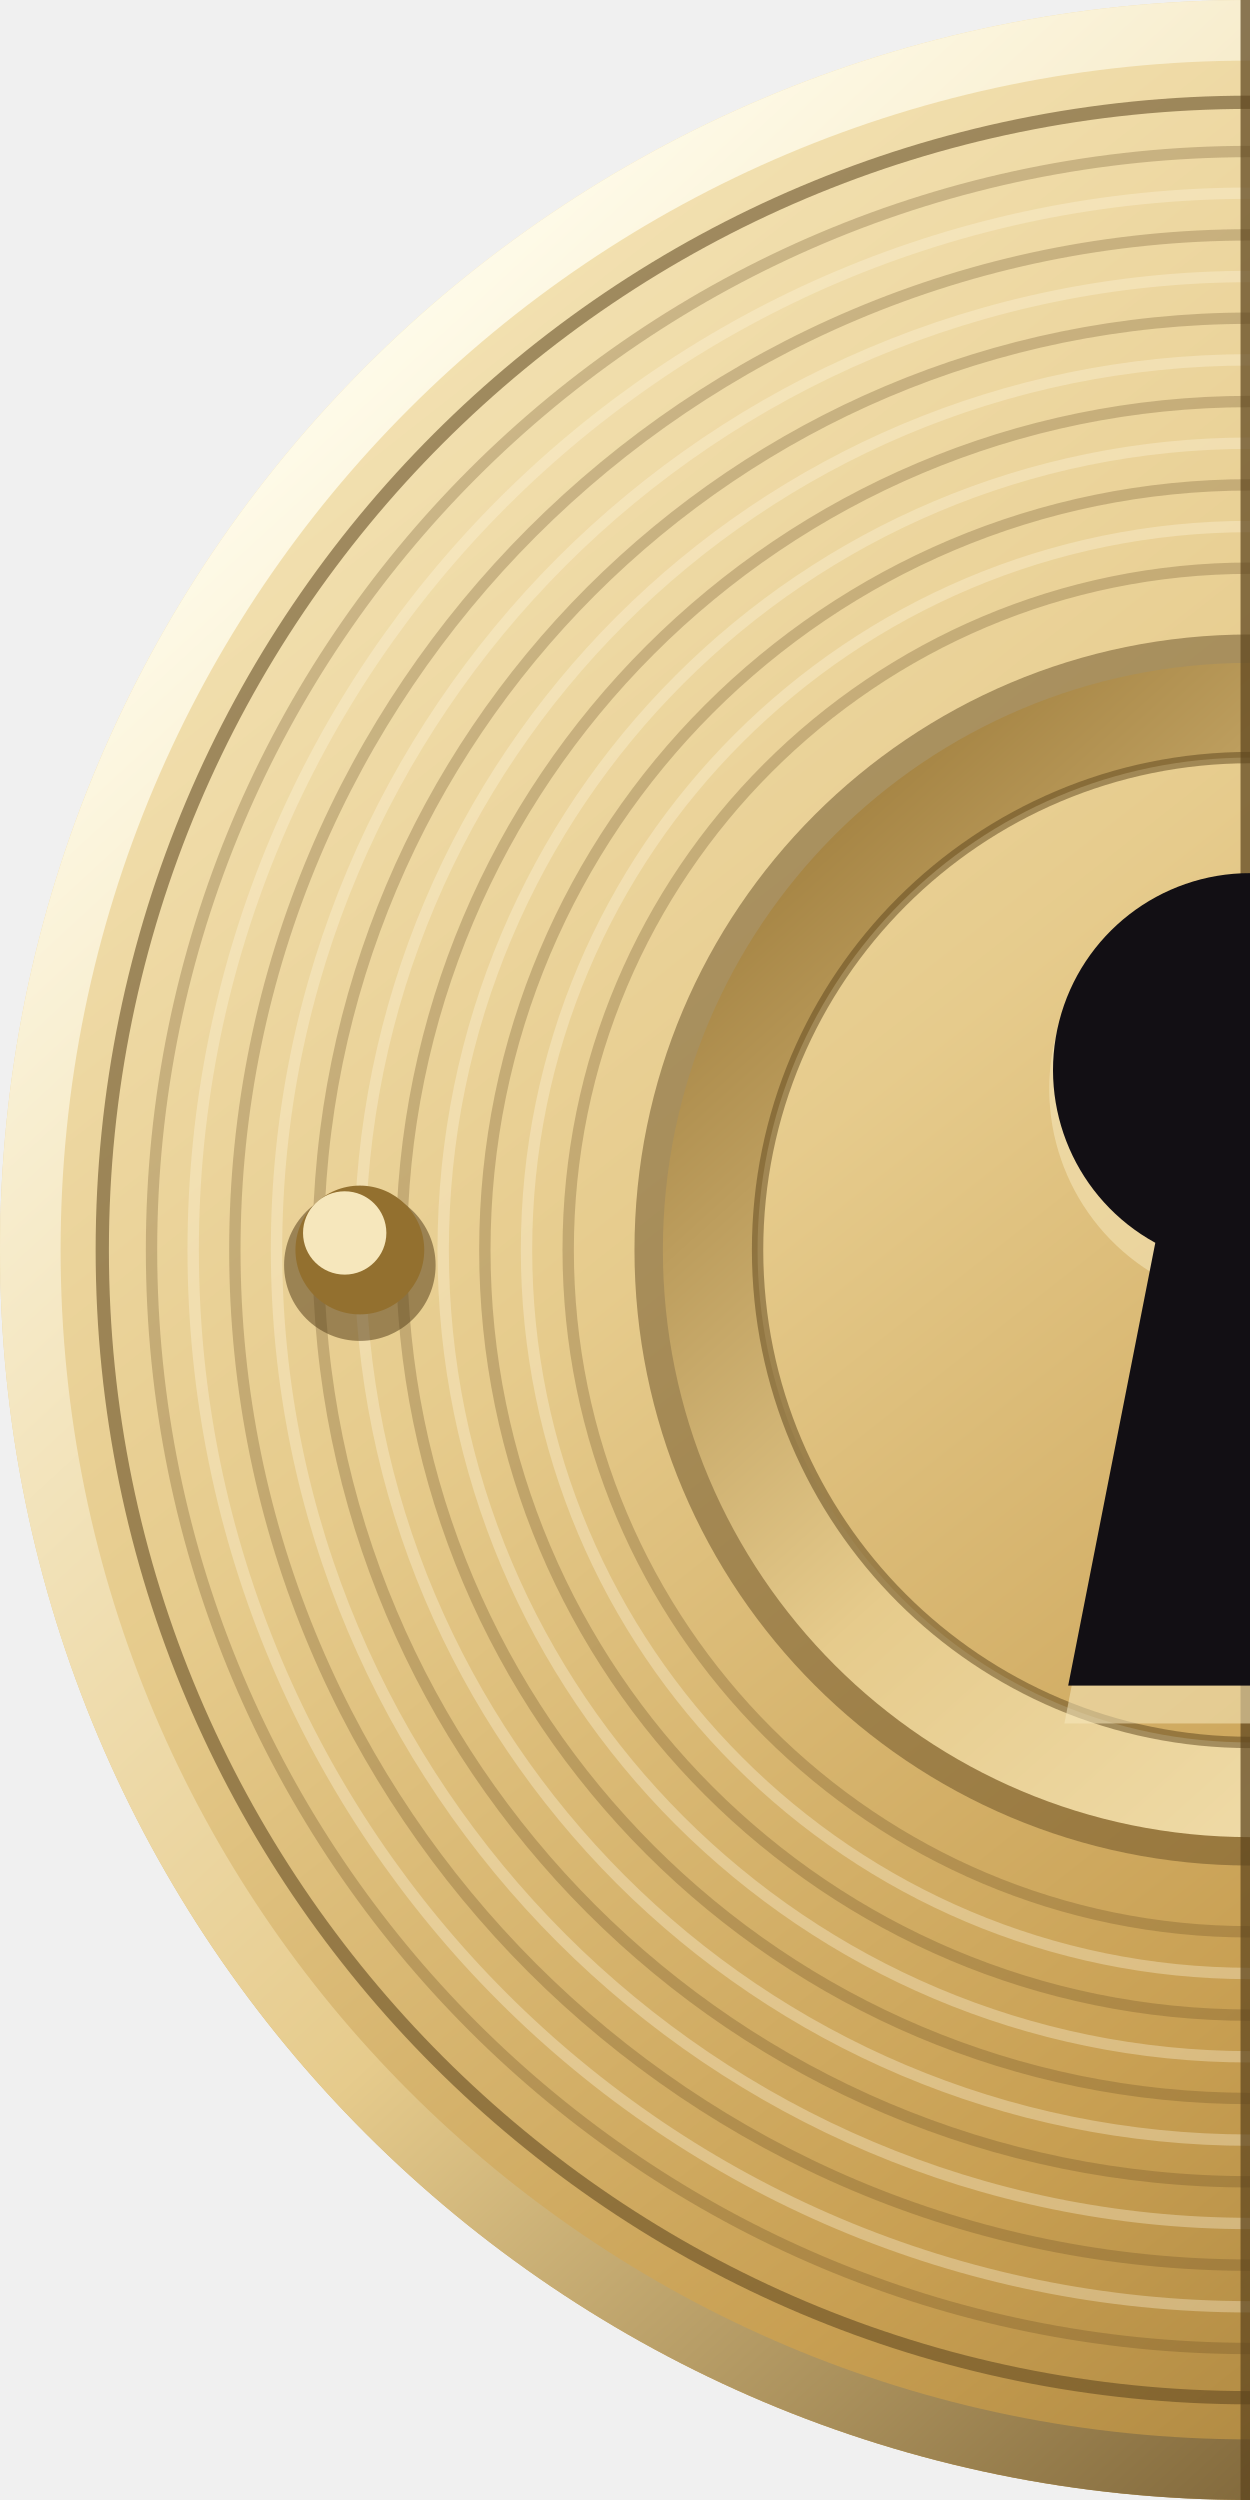
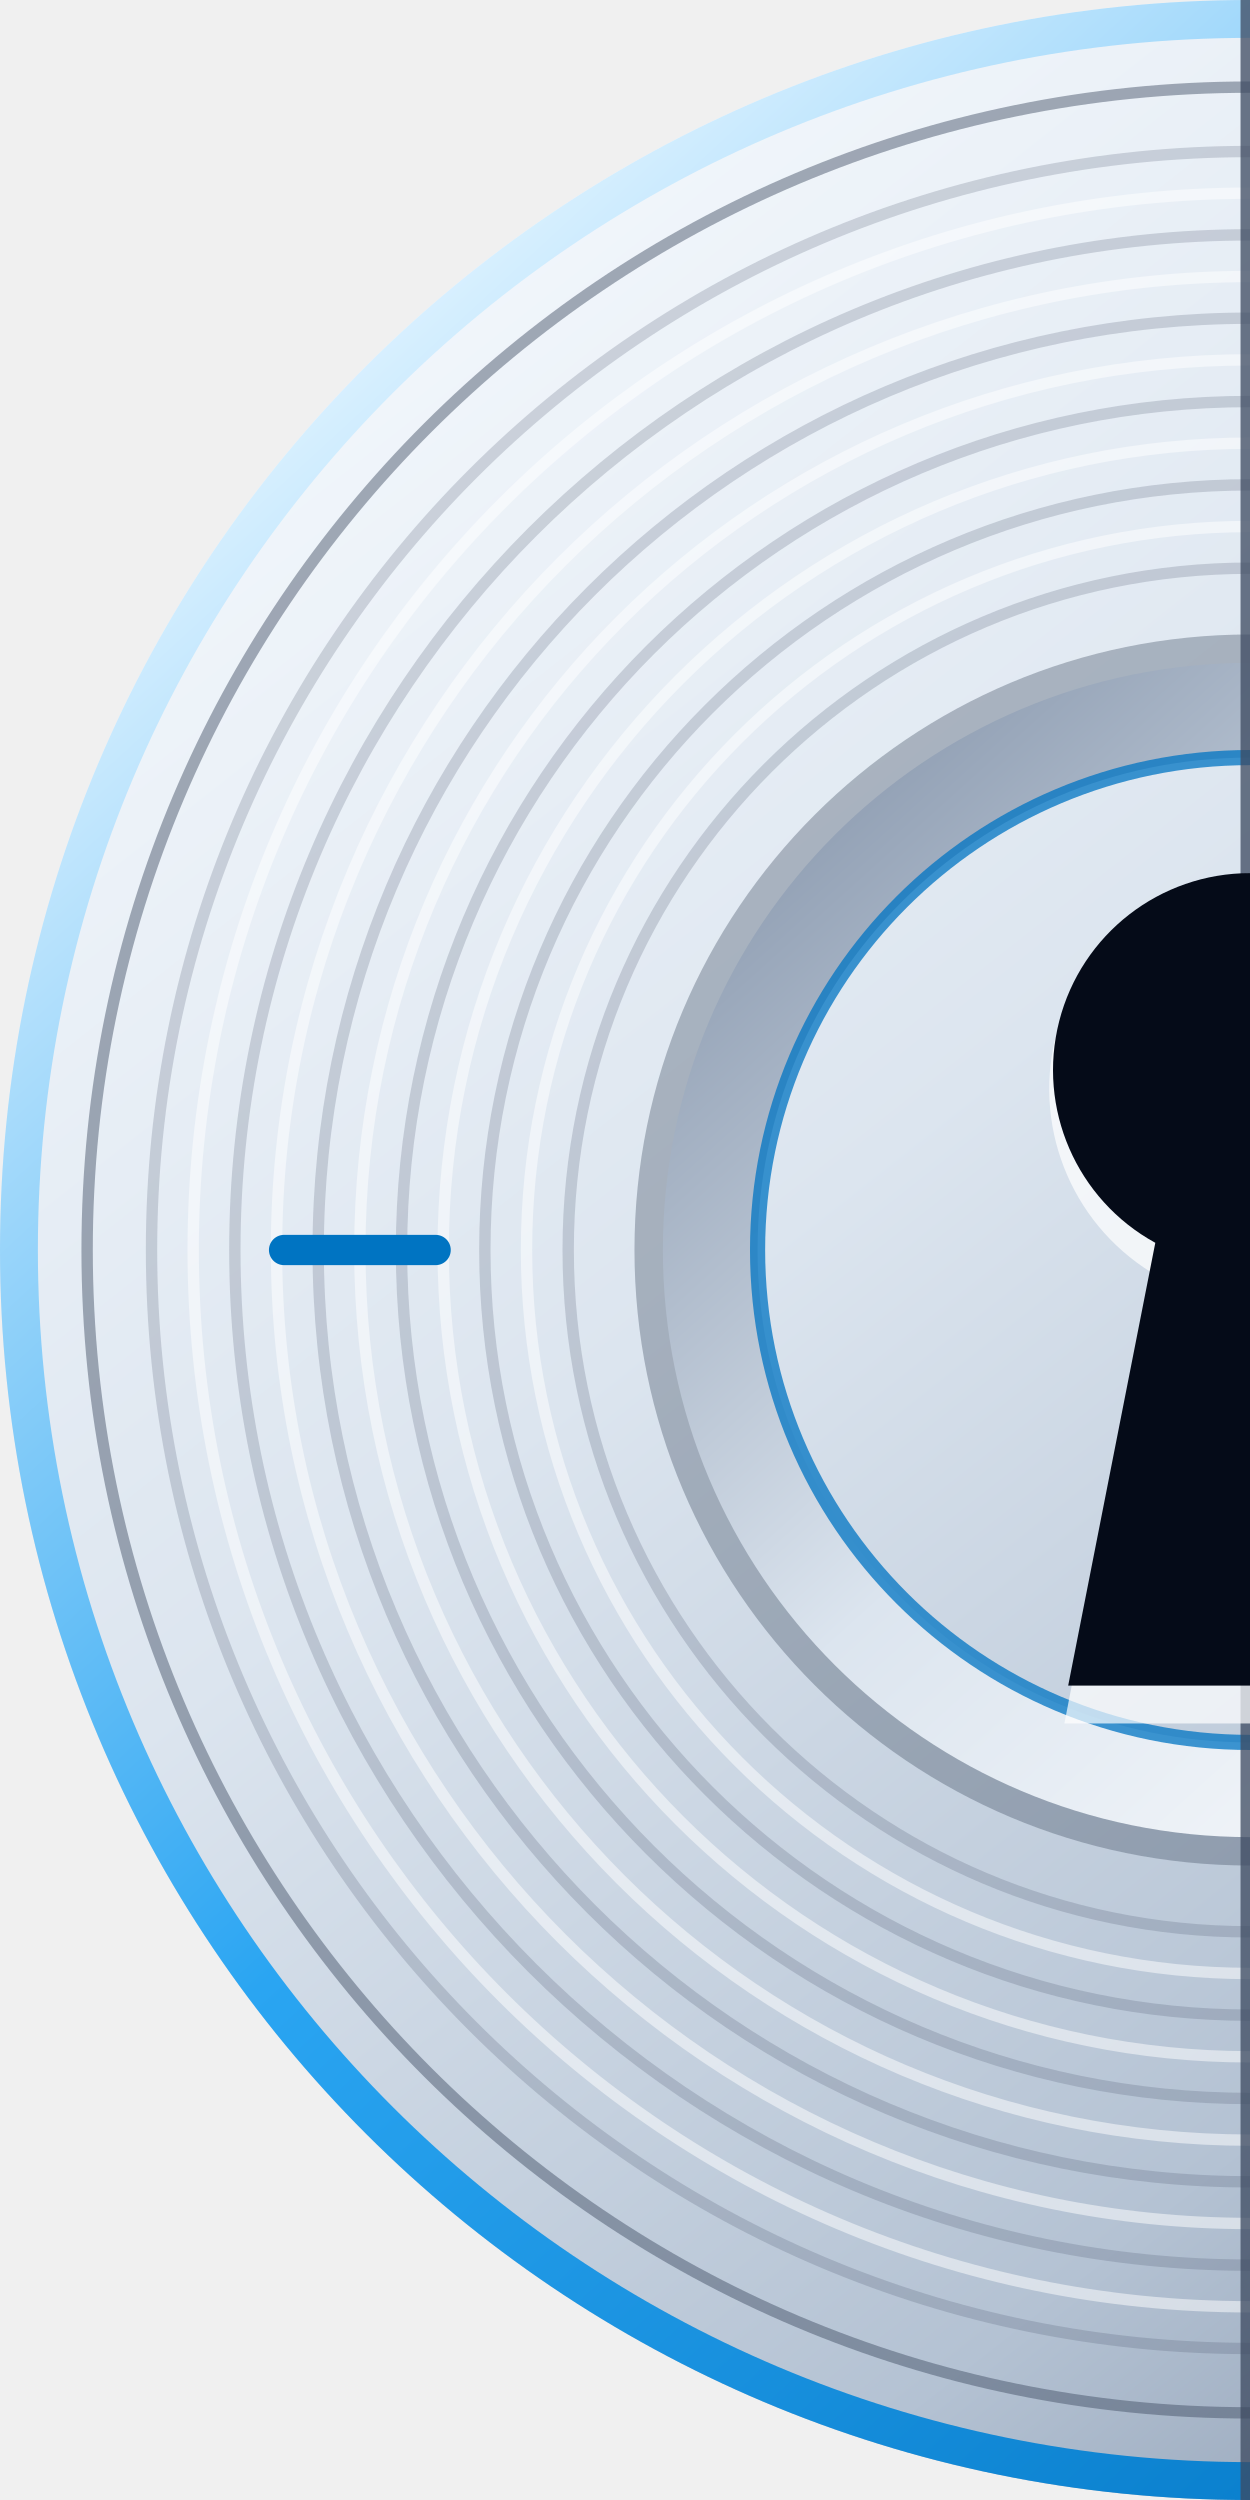
<svg xmlns="http://www.w3.org/2000/svg" viewBox="114 146 66 132" width="66" height="132">
  <defs>
    <linearGradient id="m" gradientUnits="userSpaceOnUse" x1="130" y1="152" x2="226" y2="274">
-       <stop offset="0" stop-color="#F6E7BC" />
-       <stop offset="0.38" stop-color="#E6CB8C" />
-       <stop offset="0.7" stop-color="#C89F52" />
-       <stop offset="1" stop-color="#93702F" />
+       <stop offset="0" stop-color="#F6FAFE" />
+       <stop offset="0.4" stop-color="#DCE5EF" />
+       <stop offset="0.74" stop-color="#B4C2D3" />
+       <stop offset="1" stop-color="#7E8EA5" />
    </linearGradient>
    <linearGradient id="e" gradientUnits="userSpaceOnUse" x1="134" y1="162" x2="226" y2="262">
-       <stop offset="0" stop-color="#FFFCEB" />
-       <stop offset="0.5" stop-color="#E6CB8C" />
-       <stop offset="1" stop-color="#5C441D" />
+       <stop offset="0" stop-color="#DDF2FF" />
+       <stop offset="0.45" stop-color="#2AA5F2" />
+       <stop offset="1" stop-color="#0074C2" />
    </linearGradient>
    <linearGradient id="c" gradientUnits="userSpaceOnUse" x1="152" y1="182" x2="208" y2="244">
-       <stop offset="0" stop-color="#93702F" />
-       <stop offset="0.5" stop-color="#E6CB8C" />
-       <stop offset="1" stop-color="#F6E7BC" />
+       <stop offset="0" stop-color="#7E8EA5" />
+       <stop offset="0.5" stop-color="#DCE5EF" />
+       <stop offset="1" stop-color="#FFFFFF" />
    </linearGradient>
  </defs>
  <path d="M180 146A66 66 0 0 0 180 278Z" fill="url(#m)" />
-   <path d="M180 173.8A38.2 38.2 0 0 0 180 250.2M180 169.4A42.6 42.6 0 0 0 180 254.6M180 165A47 47 0 0 0 180 259M180 160.6A51.4 51.4 0 0 0 180 263.4M180 156.2A55.8 55.8 0 0 0 180 267.8" fill="none" stroke="#FFF8E0" stroke-width="0.6" stroke-opacity="0.34" />
-   <path d="M180 176A36 36 0 0 0 180 248M180 171.6A40.4 40.4 0 0 0 180 252.4M180 167.2A44.8 44.8 0 0 0 180 256.8M180 162.8A49.2 49.2 0 0 0 180 261.2M180 158.4A53.6 53.6 0 0 0 180 265.6M180 154A58 58 0 0 0 180 270" fill="none" stroke="#5C441D" stroke-width="0.6" stroke-opacity="0.26" />
-   <path d="M180 147.6A64.4 64.4 0 0 0 180 276.4" fill="none" stroke="url(#e)" stroke-width="3.2" />
-   <path d="M180 151.4A60.6 60.6 0 0 0 180 272.6" fill="none" stroke="#5C441D" stroke-width="0.7" stroke-opacity="0.55" />
-   <path d="M180 179.5A32.5 32.5 0 0 0 180 244.5Z" fill="#5C441D" fill-opacity="0.45" />
+   <path d="M180 173.8A38.2 38.2 0 0 0 180 250.2M180 169.4A42.6 42.6 0 0 0 180 254.6M180 165A47 47 0 0 0 180 259M180 160.6A51.4 51.4 0 0 0 180 263.4M180 156.2A55.8 55.8 0 0 0 180 267.8" fill="none" stroke="#FFFFFF" stroke-width="0.6" stroke-opacity="0.5" />
+   <path d="M180 176A36 36 0 0 0 180 248M180 171.6A40.4 40.4 0 0 0 180 252.4M180 167.2A44.8 44.8 0 0 0 180 256.8M180 162.8A49.2 49.2 0 0 0 180 261.2M180 158.4A53.6 53.6 0 0 0 180 265.6M180 154A58 58 0 0 0 180 270" fill="none" stroke="#3D4A60" stroke-width="0.6" stroke-opacity="0.2" />
+   <path d="M180 147A65 65 0 0 0 180 277" fill="none" stroke="url(#e)" stroke-width="2" />
+   <path d="M180 150.6A61.4 61.4 0 0 0 180 273.4" fill="none" stroke="#3D4A60" stroke-width="0.6" stroke-opacity="0.45" />
+   <path d="M180 179.5A32.5 32.5 0 0 0 180 244.5Z" fill="#3D4A60" fill-opacity="0.35" />
  <path d="M180 181A31 31 0 0 0 180 243Z" fill="url(#c)" />
  <path d="M180 186A26 26 0 0 0 180 238Z" fill="url(#m)" />
-   <path d="M180 186A26 26 0 0 0 180 238" fill="none" stroke="#5C441D" stroke-width="0.6" stroke-opacity="0.5" />
-   <circle cx="133" cy="212.8" r="4" fill="#5C441D" fill-opacity="0.55" />
-   <circle cx="133" cy="212" r="3.4" fill="#93702F" />
-   <circle cx="132.2" cy="211.1" r="2.2" fill="#F6E7BC" />
-   <path d="M180 146V278" fill="none" stroke="#5C441D" stroke-width="1" stroke-opacity="0.7" />
-   <path d="M174 212.19A11.4 11.4 0 1 1 186 212.19L190.6 236H169.4Z" fill="#F6E7BC" fill-opacity="0.55" transform="translate(0.8 1)" />
-   <path d="M175 211.62A10.4 10.4 0 1 1 185 211.62L189.6 235H170.4Z" fill="#120F14" />
+   <path d="M180 186A26 26 0 0 0 180 238" fill="none" stroke="#0074C2" stroke-width="0.8" stroke-opacity="0.75" />
+   <path d="M129 212H137" fill="none" stroke="#0074C2" stroke-width="1.6" stroke-linecap="round" />
+   <path d="M180 146V278" fill="none" stroke="#3D4A60" stroke-width="1" stroke-opacity="0.75" />
+   <path d="M174 212.19A11.4 11.4 0 1 1 186 212.19L190.6 236H169.4Z" fill="#FFFFFF" fill-opacity="0.7" transform="translate(0.8 1)" />
+   <path d="M175 211.62A10.4 10.4 0 1 1 185 211.62L189.6 235H170.4Z" fill="#050B18" />
</svg>
